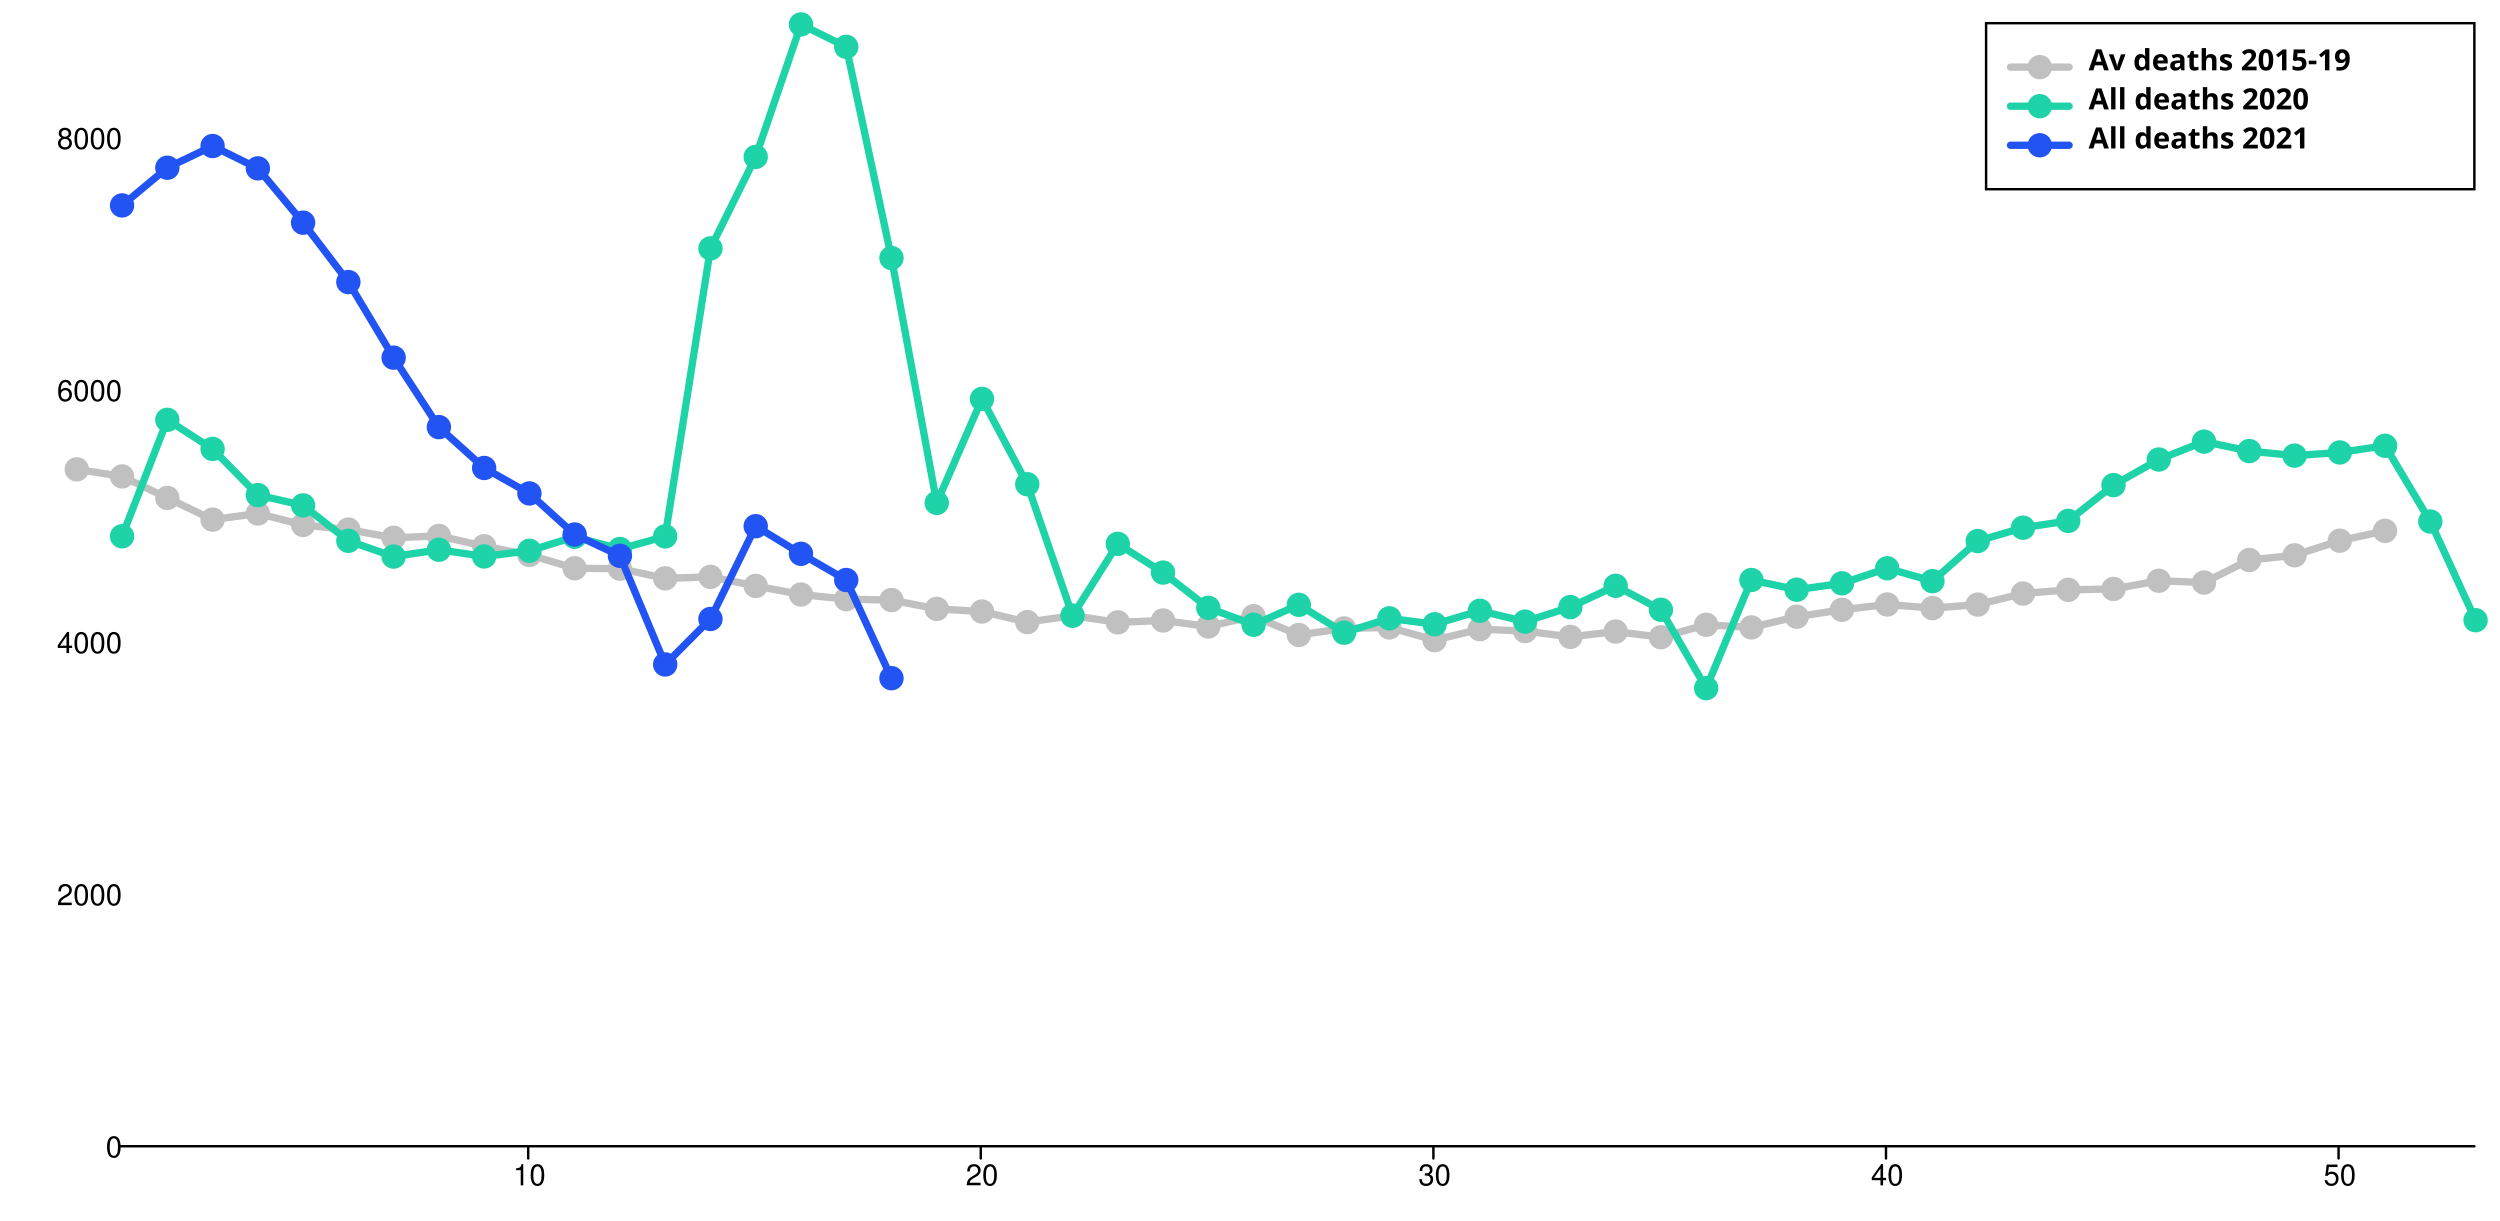
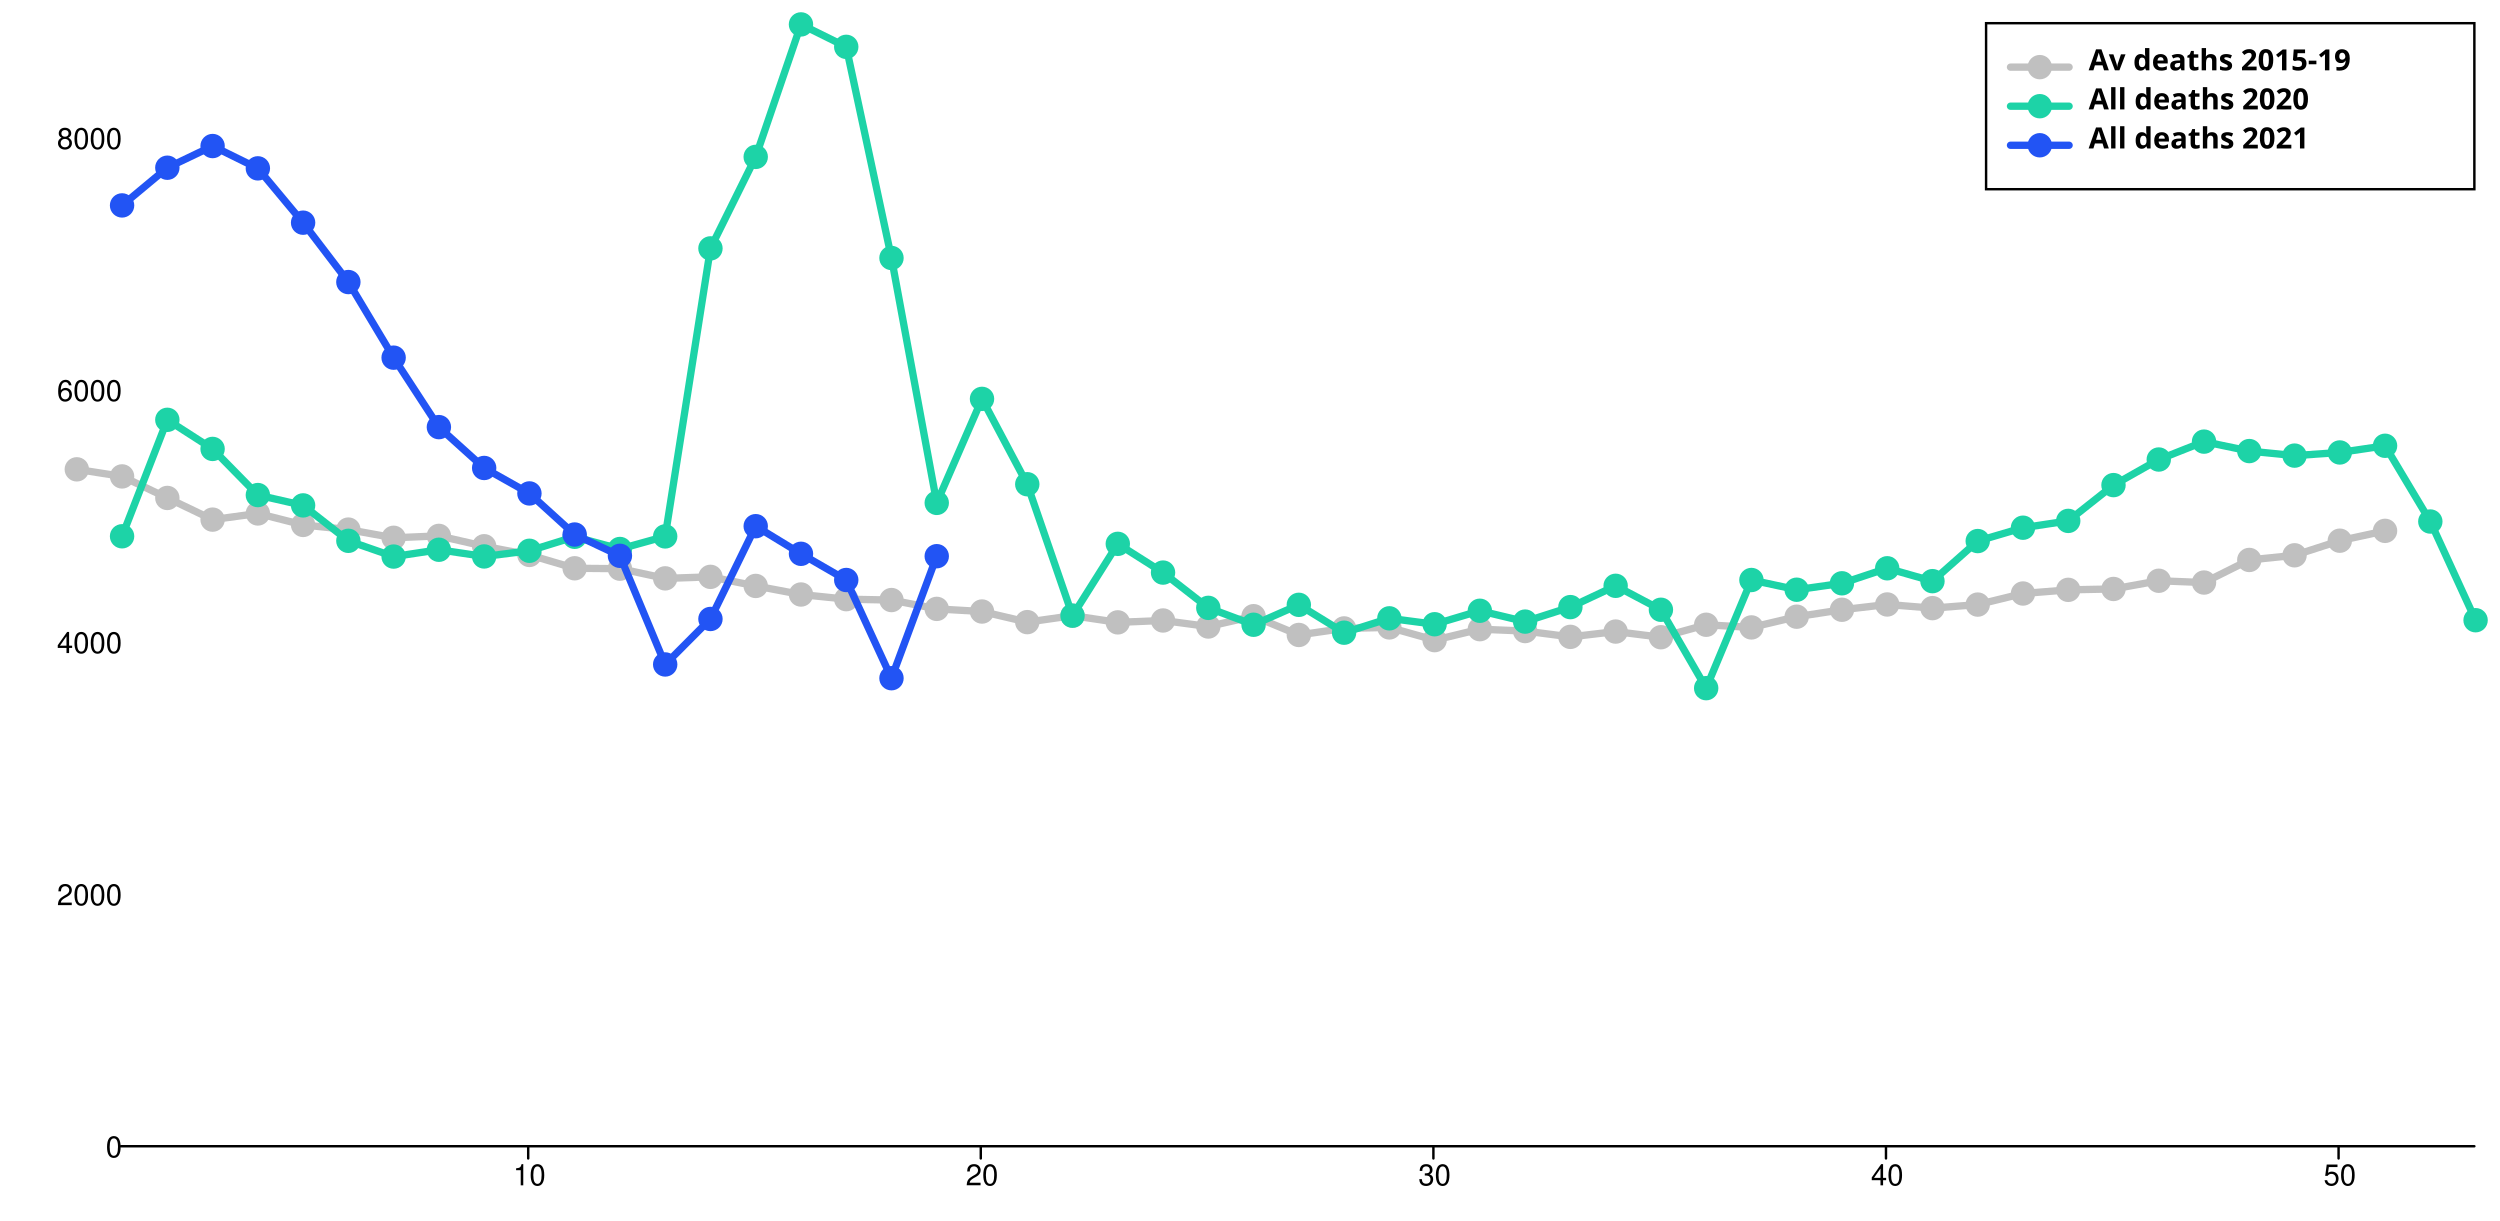
<svg xmlns="http://www.w3.org/2000/svg" width="1024" height="500" viewBox="0 0 1024 500" style="overflow:display" preserveAspectRatio="xMinYMin meet" overflow="visible">
  <defs>
    <style>
	.data-series path.line { fill-opacity: 0; stroke: black; }
	.data-series:hover path.line, .data-series.on path.line { cursor:pointer; }
	.data-series path.line.dotted { stroke-dasharray: 12 20 }
	#baseline:hover path.line, #baseline.on path.line { stroke-width: 5; }
	.data-series-0:hover circle, .data-series-0.on circle { display: inline; cursor:pointer; }
	#all-deaths-2020-under80:hover path.line, #all-deaths-2020-under80.on path.line { stroke-width: 5; }
	.data-series-1:hover circle, .data-series-1.on circle { display: inline; cursor:pointer; }
	#all-deaths-2021-under80:hover path.line, #all-deaths-2021-under80.on path.line { stroke-width: 5; }
	.data-series-2:hover circle, .data-series-2.on circle { display: inline; cursor:pointer; }
	.key rect { fill:transparent;stroke-width:1;stroke:black; }
	.key text { text-anchor:start;dominant-baseline:hanging;font-weight:bold;fill:black;stroke-width:0;font-family:sans-serif; }
	.graph-grid { font-family: "Helvetica Neue",Helvetica,Arial,"Lucida Grande",sans-serif; }
	.graph-grid line { stroke: black; stroke-width: 1; stroke-linecap: round; }
	.graph-grid.graph-grid-x text { text-anchor: middle; dominant-baseline: hanging; transform: translateY(10px); }
	.graph-grid.graph-grid-y text { text-anchor: end; dominant-baseline: middle; transform: translateX(-10px); }
	</style>
  </defs>
  <g class="graph-grid graph-grid-y">
    <line x1="49.50" y1="469.50" x2="1013.50" y2="469.50" data-left="50" />
    <text x="60" y="470" text-anchor="end">0</text>
    <text x="60" y="366.745" text-anchor="end">2000</text>
    <text x="60" y="263.49" text-anchor="end">4000</text>
    <text x="60" y="160.236" text-anchor="end">6000</text>
    <text x="60" y="56.981" text-anchor="end">8000</text>
    <text style="text-anchor:middle;dominant-baseline:hanging;font-weight:bold;transform: translateY(240px) rotate(-90deg);" />
  </g>
  <g class="graph-grid graph-grid-x">
    <line class="tick" x1="216.35" y1="469.50" x2="216.35" y2="474.50" />
    <text x="216.846" y="470" text-anchor="middle">10</text>
    <line class="tick" x1="401.73" y1="469.50" x2="401.73" y2="474.50" />
    <text x="402.231" y="470" text-anchor="middle">20</text>
    <line class="tick" x1="587.12" y1="469.50" x2="587.12" y2="474.50" />
    <text x="587.615" y="470" text-anchor="middle">30</text>
    <line class="tick" x1="772.50" y1="469.50" x2="772.50" y2="474.50" />
    <text x="773" y="470" text-anchor="middle">40</text>
    <line class="tick" x1="957.88" y1="469.50" x2="957.88" y2="474.50" />
    <text x="958.385" y="470" text-anchor="middle">50</text>
    <text style="text-anchor:middle;dominant-baseline:hanging;font-weight:bold;transform: translateY(240px) rotate(-90deg);" />
  </g>
  <g id="baseline" class="data-series data-series-0">
    <path d="M 31.46,192.24L 50.00,195.14L 68.54,203.96L 87.08,212.84L 105.62,210.31L 124.15,215.01L 142.69,216.92L 161.23,220.28L 179.77,219.50L 198.31,223.74L 216.85,227.30L 235.38,232.77L 253.92,232.93L 272.46,236.90L 291.00,236.28L 309.54,240.00L 328.08,243.51L 346.62,245.42L 365.15,245.78L 383.69,249.40L 402.23,250.48L 420.77,254.82L 439.31,252.18L 457.85,254.92L 476.38,254.15L 494.92,256.62L 513.46,252.39L 532.00,260.08L 550.54,257.40L 569.08,256.99L 587.62,262.20L 606.15,257.71L 624.69,258.48L 643.23,260.86L 661.77,258.69L 680.31,261.01L 698.85,255.90L 717.38,256.99L 735.92,252.60L 754.46,249.76L 773.00,247.59L 791.54,249.09L 810.08,247.64L 828.62,243.10L 847.15,241.60L 865.69,241.24L 884.23,237.88L 902.77,238.61L 921.31,229.36L 939.85,227.45L 958.38,221.47L 976.92,217.44" class="line" style="stroke:silver" stroke-width="3" stroke-linecap="round" />
    <circle cx="31.46" cy="192.24" data-y="5380.00" data-x="0" r="5" fill="silver" />
    <circle cx="50.00" cy="195.14" data-y="5324.00" data-x="1" r="5" fill="silver" />
    <circle cx="68.54" cy="203.96" data-y="5153.00" data-x="2" r="5" fill="silver" />
    <circle cx="87.08" cy="212.84" data-y="4981.00" data-x="3" r="5" fill="silver" />
    <circle cx="105.62" cy="210.31" data-y="5030.00" data-x="4" r="5" fill="silver" />
    <circle cx="124.15" cy="215.01" data-y="4939.00" data-x="5" r="5" fill="silver" />
    <circle cx="142.69" cy="216.92" data-y="4902.00" data-x="6" r="5" fill="silver" />
    <circle cx="161.23" cy="220.28" data-y="4837.00" data-x="7" r="5" fill="silver" />
    <circle cx="179.77" cy="219.50" data-y="4852.00" data-x="8" r="5" fill="silver" />
    <circle cx="198.31" cy="223.74" data-y="4770.00" data-x="9" r="5" fill="silver" />
    <circle cx="216.85" cy="227.30" data-y="4701.00" data-x="10" r="5" fill="silver" />
    <circle cx="235.38" cy="232.77" data-y="4595.00" data-x="11" r="5" fill="silver" />
    <circle cx="253.92" cy="232.93" data-y="4592.00" data-x="12" r="5" fill="silver" />
    <circle cx="272.46" cy="236.90" data-y="4515.00" data-x="13" r="5" fill="silver" />
    <circle cx="291.00" cy="236.28" data-y="4527.00" data-x="14" r="5" fill="silver" />
    <circle cx="309.54" cy="240.00" data-y="4455.00" data-x="15" r="5" fill="silver" />
    <circle cx="328.08" cy="243.51" data-y="4387.00" data-x="16" r="5" fill="silver" />
    <circle cx="346.62" cy="245.42" data-y="4350.00" data-x="17" r="5" fill="silver" />
    <circle cx="365.15" cy="245.78" data-y="4343.00" data-x="18" r="5" fill="silver" />
    <circle cx="383.69" cy="249.40" data-y="4273.00" data-x="19" r="5" fill="silver" />
    <circle cx="402.23" cy="250.48" data-y="4252.00" data-x="20" r="5" fill="silver" />
    <circle cx="420.77" cy="254.82" data-y="4168.00" data-x="21" r="5" fill="silver" />
    <circle cx="439.31" cy="252.18" data-y="4219.00" data-x="22" r="5" fill="silver" />
    <circle cx="457.85" cy="254.92" data-y="4166.00" data-x="23" r="5" fill="silver" />
    <circle cx="476.38" cy="254.15" data-y="4181.00" data-x="24" r="5" fill="silver" />
    <circle cx="494.92" cy="256.62" data-y="4133.00" data-x="25" r="5" fill="silver" />
    <circle cx="513.46" cy="252.39" data-y="4215.00" data-x="26" r="5" fill="silver" />
    <circle cx="532.00" cy="260.08" data-y="4066.00" data-x="27" r="5" fill="silver" />
    <circle cx="550.54" cy="257.40" data-y="4118.00" data-x="28" r="5" fill="silver" />
    <circle cx="569.08" cy="256.99" data-y="4126.00" data-x="29" r="5" fill="silver" />
    <circle cx="587.62" cy="262.20" data-y="4025.00" data-x="30" r="5" fill="silver" />
    <circle cx="606.15" cy="257.71" data-y="4112.00" data-x="31" r="5" fill="silver" />
    <circle cx="624.69" cy="258.48" data-y="4097.00" data-x="32" r="5" fill="silver" />
    <circle cx="643.23" cy="260.86" data-y="4051.00" data-x="33" r="5" fill="silver" />
    <circle cx="661.77" cy="258.69" data-y="4093.00" data-x="34" r="5" fill="silver" />
    <circle cx="680.31" cy="261.01" data-y="4048.00" data-x="35" r="5" fill="silver" />
    <circle cx="698.85" cy="255.90" data-y="4147.00" data-x="36" r="5" fill="silver" />
    <circle cx="717.38" cy="256.99" data-y="4126.00" data-x="37" r="5" fill="silver" />
    <circle cx="735.92" cy="252.60" data-y="4211.00" data-x="38" r="5" fill="silver" />
    <circle cx="754.46" cy="249.76" data-y="4266.00" data-x="39" r="5" fill="silver" />
    <circle cx="773.00" cy="247.59" data-y="4308.00" data-x="40" r="5" fill="silver" />
    <circle cx="791.54" cy="249.09" data-y="4279.00" data-x="41" r="5" fill="silver" />
    <circle cx="810.08" cy="247.64" data-y="4307.00" data-x="42" r="5" fill="silver" />
    <circle cx="828.62" cy="243.10" data-y="4395.00" data-x="43" r="5" fill="silver" />
    <circle cx="847.15" cy="241.60" data-y="4424.00" data-x="44" r="5" fill="silver" />
    <circle cx="865.69" cy="241.24" data-y="4431.00" data-x="45" r="5" fill="silver" />
    <circle cx="884.23" cy="237.88" data-y="4496.00" data-x="46" r="5" fill="silver" />
    <circle cx="902.77" cy="238.61" data-y="4482.00" data-x="47" r="5" fill="silver" />
    <circle cx="921.31" cy="229.36" data-y="4661.00" data-x="48" r="5" fill="silver" />
    <circle cx="939.85" cy="227.45" data-y="4698.00" data-x="49" r="5" fill="silver" />
    <circle cx="958.38" cy="221.47" data-y="4814.00" data-x="50" r="5" fill="silver" />
    <circle cx="976.92" cy="217.44" data-y="4892.00" data-x="51" r="5" fill="silver" />
  </g>
  <g id="all-deaths-2020-under80" class="data-series data-series-1">
    <path d="M 50.00,219.66L 68.54,171.96L 87.08,183.88L 105.62,202.78L 124.15,207.01L 142.69,221.52L 161.23,227.97L 179.77,225.18L 198.31,227.92L 216.85,225.60L 235.38,219.87L 253.92,224.87L 272.46,219.71L 291.00,101.74L 309.54,64.26L 328.08,10.00L 346.62,19.19L 365.15,105.67L 383.69,205.98L 402.23,163.38L 420.77,198.34L 439.31,252.18L 457.85,222.76L 476.38,234.53L 494.92,248.98L 513.46,255.90L 532.00,247.74L 550.54,259.15L 569.08,253.27L 587.62,255.69L 606.15,250.17L 624.69,254.61L 643.23,248.67L 661.77,239.95L 680.31,249.76L 698.85,281.87L 717.38,237.57L 735.92,241.55L 754.46,238.92L 773.00,232.77L 791.54,238.04L 810.08,221.62L 828.62,216.15L 847.15,213.36L 865.69,198.70L 884.23,188.22L 902.77,180.89L 921.31,184.76L 939.85,186.62L 958.38,185.33L 976.92,182.59L 995.46,213.62L 1014.00,254.04" class="line" style="stroke:#1DD3A7" stroke-width="3" stroke-linecap="round" />
    <circle cx="50.00" cy="219.66" data-y="4849.00" data-x="1" r="5" fill="#1DD3A7" />
    <circle cx="68.54" cy="171.96" data-y="5773.00" data-x="2" r="5" fill="#1DD3A7" />
    <circle cx="87.08" cy="183.88" data-y="5542.00" data-x="3" r="5" fill="#1DD3A7" />
    <circle cx="105.62" cy="202.78" data-y="5176.00" data-x="4" r="5" fill="#1DD3A7" />
    <circle cx="124.15" cy="207.01" data-y="5094.00" data-x="5" r="5" fill="#1DD3A7" />
    <circle cx="142.69" cy="221.52" data-y="4813.00" data-x="6" r="5" fill="#1DD3A7" />
    <circle cx="161.23" cy="227.97" data-y="4688.00" data-x="7" r="5" fill="#1DD3A7" />
    <circle cx="179.77" cy="225.18" data-y="4742.00" data-x="8" r="5" fill="#1DD3A7" />
    <circle cx="198.31" cy="227.92" data-y="4689.00" data-x="9" r="5" fill="#1DD3A7" />
    <circle cx="216.85" cy="225.60" data-y="4734.00" data-x="10" r="5" fill="#1DD3A7" />
    <circle cx="235.38" cy="219.87" data-y="4845.00" data-x="11" r="5" fill="#1DD3A7" />
    <circle cx="253.92" cy="224.87" data-y="4748.00" data-x="12" r="5" fill="#1DD3A7" />
    <circle cx="272.46" cy="219.71" data-y="4848.00" data-x="13" r="5" fill="#1DD3A7" />
    <circle cx="291.00" cy="101.74" data-y="7133.00" data-x="14" r="5" fill="#1DD3A7" />
    <circle cx="309.54" cy="64.26" data-y="7859.00" data-x="15" r="5" fill="#1DD3A7" />
    <circle cx="328.08" cy="10.00" data-y="8910.00" data-x="16" r="5" fill="#1DD3A7" />
    <circle cx="346.62" cy="19.19" data-y="8732.00" data-x="17" r="5" fill="#1DD3A7" />
    <circle cx="365.15" cy="105.67" data-y="7057.00" data-x="18" r="5" fill="#1DD3A7" />
    <circle cx="383.69" cy="205.98" data-y="5114.00" data-x="19" r="5" fill="#1DD3A7" />
    <circle cx="402.23" cy="163.38" data-y="5939.00" data-x="20" r="5" fill="#1DD3A7" />
    <circle cx="420.77" cy="198.34" data-y="5262.00" data-x="21" r="5" fill="#1DD3A7" />
    <circle cx="439.31" cy="252.18" data-y="4219.00" data-x="22" r="5" fill="#1DD3A7" />
    <circle cx="457.85" cy="222.76" data-y="4789.00" data-x="23" r="5" fill="#1DD3A7" />
    <circle cx="476.38" cy="234.53" data-y="4561.00" data-x="24" r="5" fill="#1DD3A7" />
    <circle cx="494.92" cy="248.98" data-y="4281.00" data-x="25" r="5" fill="#1DD3A7" />
    <circle cx="513.46" cy="255.90" data-y="4147.00" data-x="26" r="5" fill="#1DD3A7" />
    <circle cx="532.00" cy="247.74" data-y="4305.00" data-x="27" r="5" fill="#1DD3A7" />
    <circle cx="550.54" cy="259.15" data-y="4084.00" data-x="28" r="5" fill="#1DD3A7" />
    <circle cx="569.08" cy="253.27" data-y="4198.00" data-x="29" r="5" fill="#1DD3A7" />
    <circle cx="587.62" cy="255.69" data-y="4151.00" data-x="30" r="5" fill="#1DD3A7" />
    <circle cx="606.15" cy="250.17" data-y="4258.00" data-x="31" r="5" fill="#1DD3A7" />
    <circle cx="624.69" cy="254.61" data-y="4172.00" data-x="32" r="5" fill="#1DD3A7" />
    <circle cx="643.23" cy="248.67" data-y="4287.00" data-x="33" r="5" fill="#1DD3A7" />
    <circle cx="661.77" cy="239.95" data-y="4456.00" data-x="34" r="5" fill="#1DD3A7" />
    <circle cx="680.31" cy="249.76" data-y="4266.00" data-x="35" r="5" fill="#1DD3A7" />
    <circle cx="698.85" cy="281.87" data-y="3644.00" data-x="36" r="5" fill="#1DD3A7" />
    <circle cx="717.38" cy="237.57" data-y="4502.00" data-x="37" r="5" fill="#1DD3A7" />
    <circle cx="735.92" cy="241.55" data-y="4425.00" data-x="38" r="5" fill="#1DD3A7" />
    <circle cx="754.46" cy="238.92" data-y="4476.00" data-x="39" r="5" fill="#1DD3A7" />
    <circle cx="773.00" cy="232.77" data-y="4595.00" data-x="40" r="5" fill="#1DD3A7" />
    <circle cx="791.54" cy="238.04" data-y="4493.00" data-x="41" r="5" fill="#1DD3A7" />
    <circle cx="810.08" cy="221.62" data-y="4811.00" data-x="42" r="5" fill="#1DD3A7" />
    <circle cx="828.62" cy="216.15" data-y="4917.00" data-x="43" r="5" fill="#1DD3A7" />
    <circle cx="847.15" cy="213.36" data-y="4971.00" data-x="44" r="5" fill="#1DD3A7" />
    <circle cx="865.69" cy="198.70" data-y="5255.00" data-x="45" r="5" fill="#1DD3A7" />
    <circle cx="884.23" cy="188.22" data-y="5458.00" data-x="46" r="5" fill="#1DD3A7" />
    <circle cx="902.77" cy="180.89" data-y="5600.00" data-x="47" r="5" fill="#1DD3A7" />
    <circle cx="921.31" cy="184.76" data-y="5525.00" data-x="48" r="5" fill="#1DD3A7" />
    <circle cx="939.85" cy="186.62" data-y="5489.00" data-x="49" r="5" fill="#1DD3A7" />
    <circle cx="958.38" cy="185.33" data-y="5514.00" data-x="50" r="5" fill="#1DD3A7" />
    <circle cx="976.92" cy="182.59" data-y="5567.00" data-x="51" r="5" fill="#1DD3A7" />
    <circle cx="995.46" cy="213.62" data-y="4966.00" data-x="52" r="5" fill="#1DD3A7" />
    <circle cx="1014.00" cy="254.04" data-y="4183.00" data-x="53" r="5" fill="#1DD3A7" />
  </g>
  <g id="all-deaths-2021-under80" class="data-series data-series-2">
-     <path d="M 50.00,84.14L 68.54,68.70L 87.08,59.82L 105.62,68.96L 124.15,91.21L 142.69,115.53L 161.23,146.50L 179.77,174.95L 198.31,191.68L 216.85,202.11L 235.38,218.94L 253.92,227.66L 272.46,272.16L 291.00,253.53L 309.54,215.53L 328.08,226.84L 346.62,237.57L 365.15,277.79" class="line" style="stroke:#2254F4" stroke-width="3" stroke-linecap="round" />
+     <path d="M 50.00,84.14L 68.54,68.70L 87.08,59.82L 105.62,68.96L 124.15,91.21L 142.69,115.53L 161.23,146.50L 179.77,174.95L 198.31,191.68L 216.85,202.11L 235.38,218.94L 253.92,227.66L 272.46,272.16L 291.00,253.53L 309.54,215.53L 328.08,226.84L 346.62,237.57L 365.15,277.79L 383.69,227.82" class="line" style="stroke:#2254F4" stroke-width="3" stroke-linecap="round" />
    <circle cx="50.00" cy="84.14" data-y="7474.00" data-x="1" r="5" fill="#2254F4" />
    <circle cx="68.54" cy="68.70" data-y="7773.00" data-x="2" r="5" fill="#2254F4" />
    <circle cx="87.08" cy="59.82" data-y="7945.00" data-x="3" r="5" fill="#2254F4" />
    <circle cx="105.62" cy="68.96" data-y="7768.00" data-x="4" r="5" fill="#2254F4" />
    <circle cx="124.15" cy="91.21" data-y="7337.00" data-x="5" r="5" fill="#2254F4" />
    <circle cx="142.69" cy="115.53" data-y="6866.00" data-x="6" r="5" fill="#2254F4" />
    <circle cx="161.23" cy="146.50" data-y="6266.00" data-x="7" r="5" fill="#2254F4" />
    <circle cx="179.77" cy="174.95" data-y="5715.00" data-x="8" r="5" fill="#2254F4" />
    <circle cx="198.31" cy="191.68" data-y="5391.00" data-x="9" r="5" fill="#2254F4" />
    <circle cx="216.85" cy="202.11" data-y="5189.00" data-x="10" r="5" fill="#2254F4" />
    <circle cx="235.38" cy="218.94" data-y="4863.00" data-x="11" r="5" fill="#2254F4" />
    <circle cx="253.92" cy="227.66" data-y="4694.00" data-x="12" r="5" fill="#2254F4" />
    <circle cx="272.46" cy="272.16" data-y="3832.00" data-x="13" r="5" fill="#2254F4" />
    <circle cx="291.00" cy="253.53" data-y="4193.00" data-x="14" r="5" fill="#2254F4" />
    <circle cx="309.54" cy="215.53" data-y="4929.00" data-x="15" r="5" fill="#2254F4" />
    <circle cx="328.08" cy="226.84" data-y="4710.00" data-x="16" r="5" fill="#2254F4" />
    <circle cx="346.62" cy="237.57" data-y="4502.00" data-x="17" r="5" fill="#2254F4" />
    <circle cx="365.15" cy="277.79" data-y="3723.00" data-x="18" r="5" fill="#2254F4" />
+     <circle cx="383.69" cy="227.82" data-y="4691.00" data-x="19" r="5" fill="#2254F4" />
  </g>
  <g class="key">
    <rect x="813.5" y="9.5" width="200" height="68" />
    <g id="baseline-key">&gt;	<text x="823.5" y="19.5">
        <tspan dx="32" dy="0">Av deaths 2015-19</tspan>
      </text>
      <path d="M823.50,27.50 l 24 0" class="line" style="stroke:silver" stroke-width="3" stroke-linecap="round" />
      <circle cx="835.50" cy="27.50" r="5" fill="silver" />
    </g>
    <g id="all-deaths-2020-under80-key">&gt;	<text x="823.5" y="35.5">
        <tspan dx="32" dy="0">All deaths 2020</tspan>
      </text>
      <path d="M823.50,43.50 l 24 0" class="line" style="stroke:#1DD3A7" stroke-width="3" stroke-linecap="round" />
      <circle cx="835.50" cy="43.50" r="5" fill="#1DD3A7" />
    </g>
    <g id="all-deaths-2021-under80-key">&gt;	<text x="823.5" y="51.5">
        <tspan dx="32" dy="0">All deaths 2021</tspan>
      </text>
      <path d="M823.50,59.50 l 24 0" class="line" style="stroke:#2254F4" stroke-width="3" stroke-linecap="round" />
      <circle cx="835.50" cy="59.50" r="5" fill="#2254F4" />
    </g>
  </g>
</svg>
